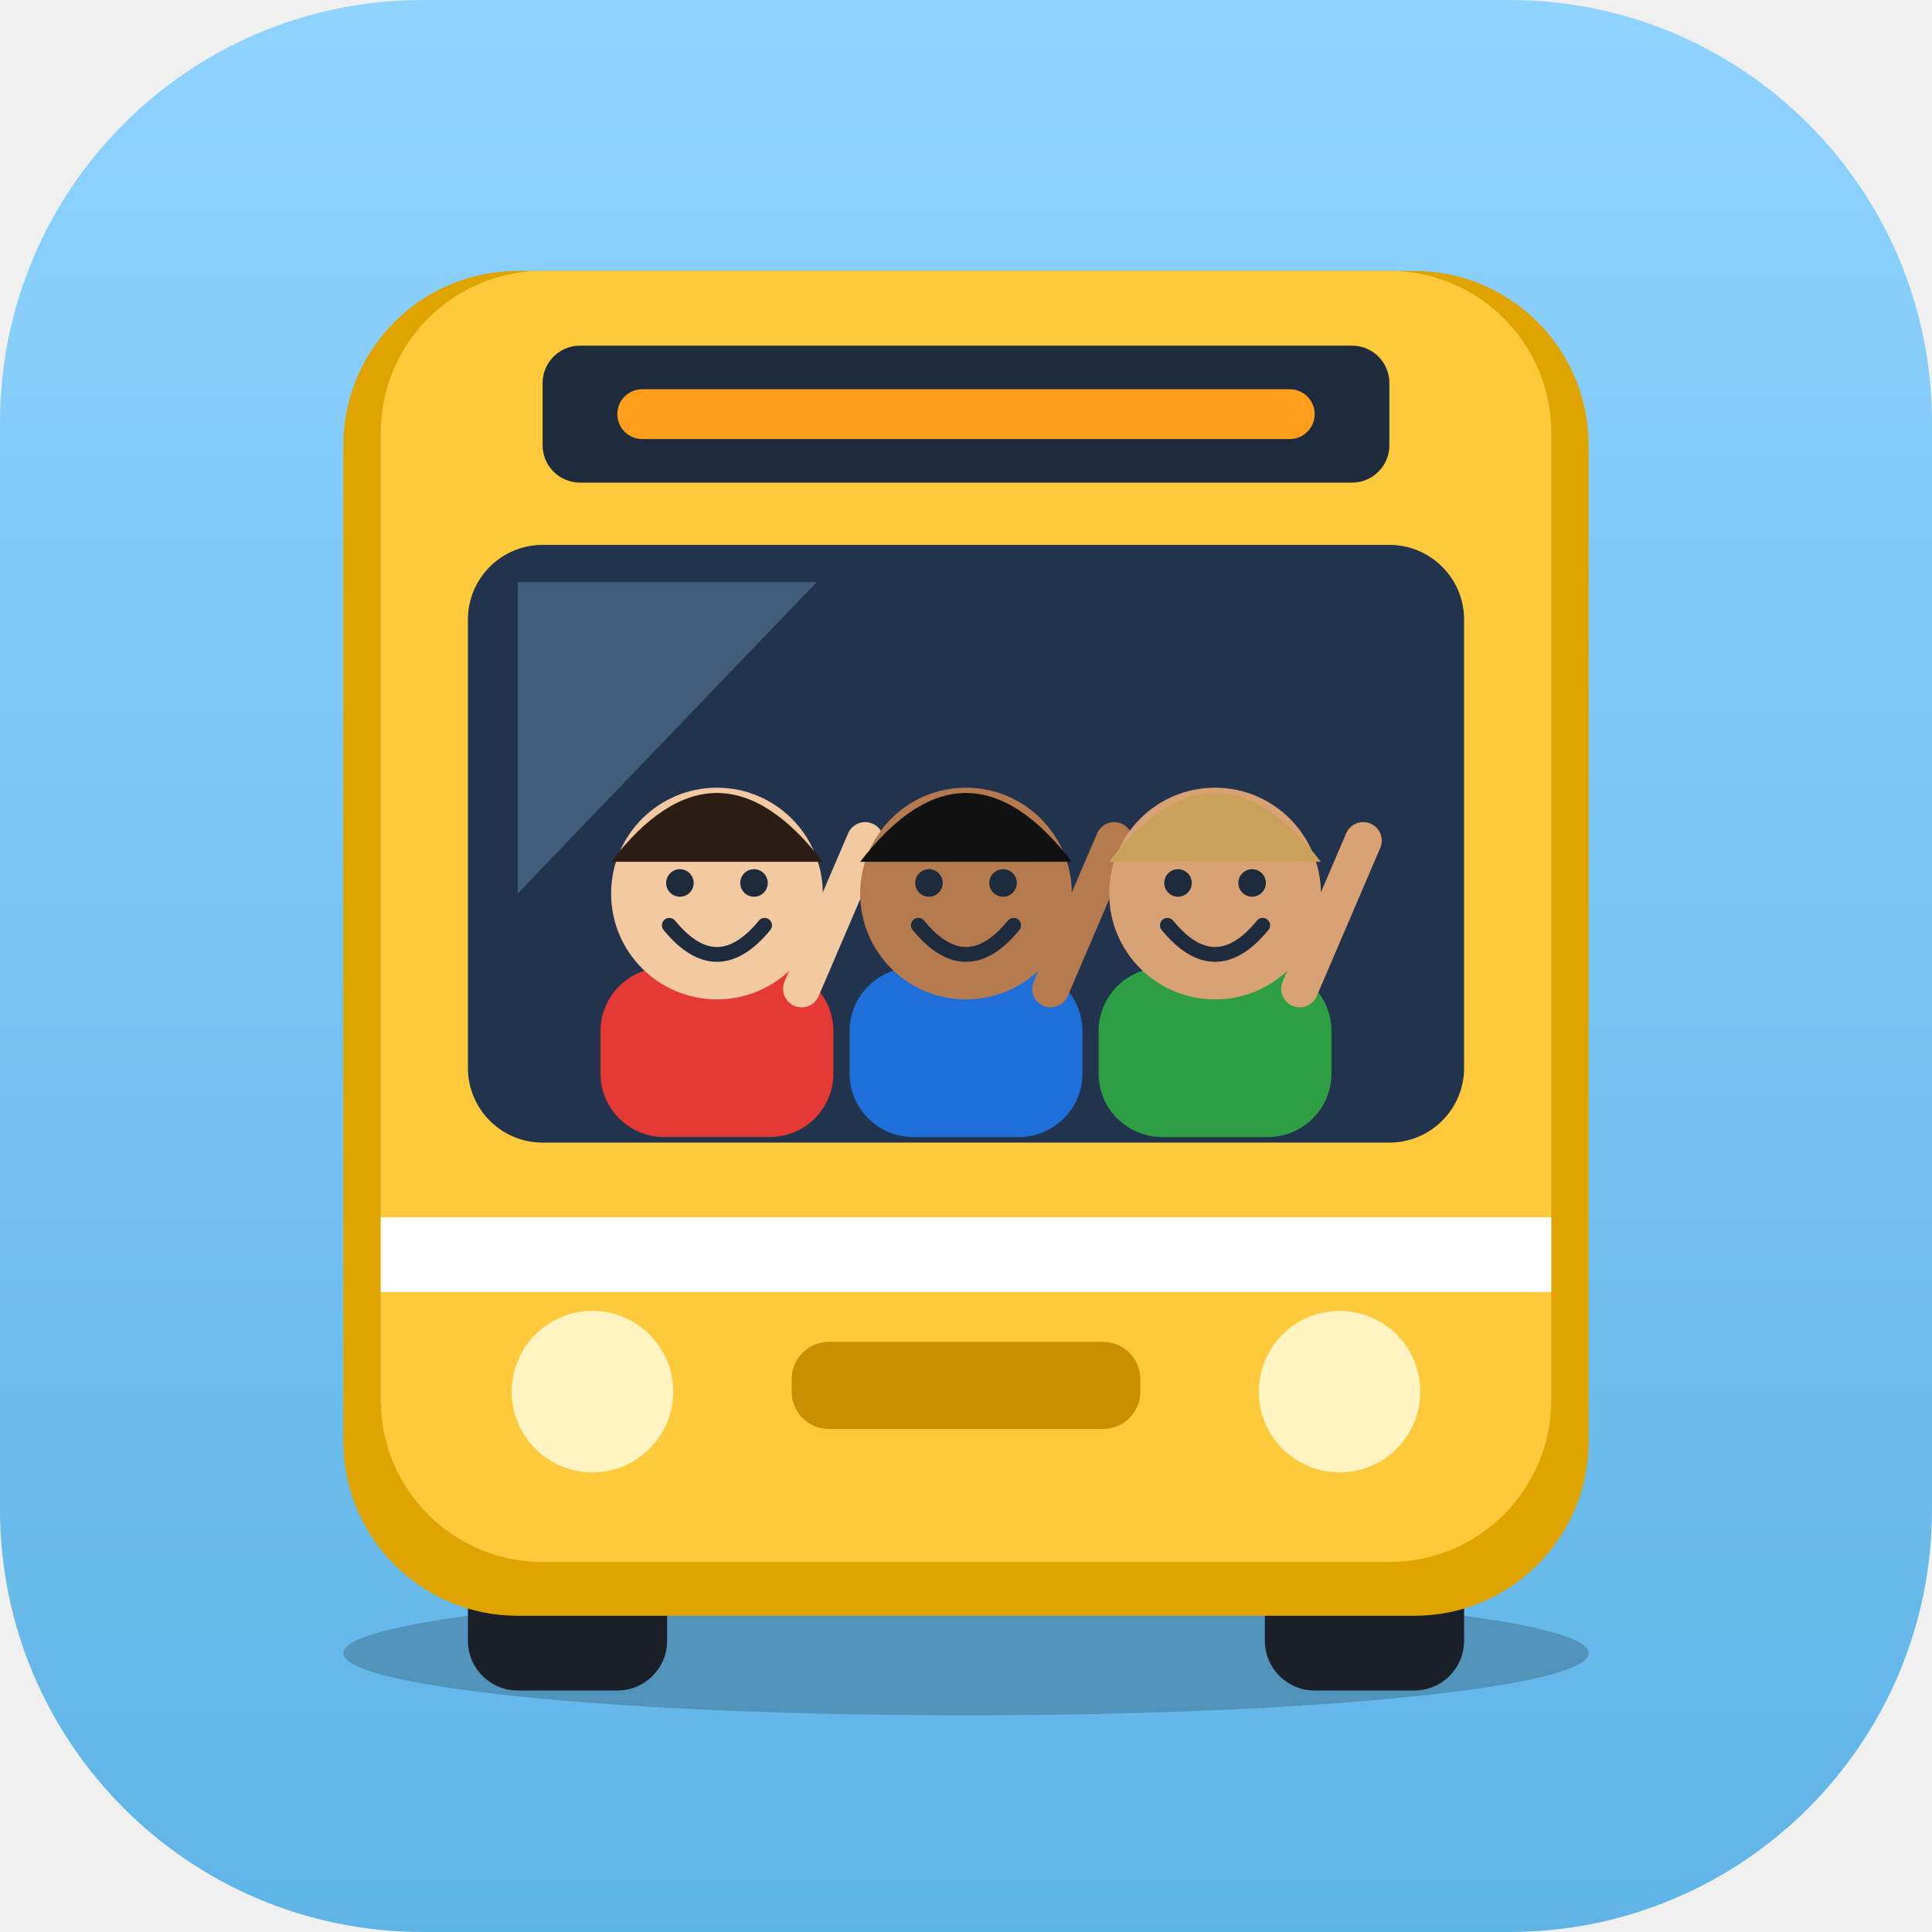
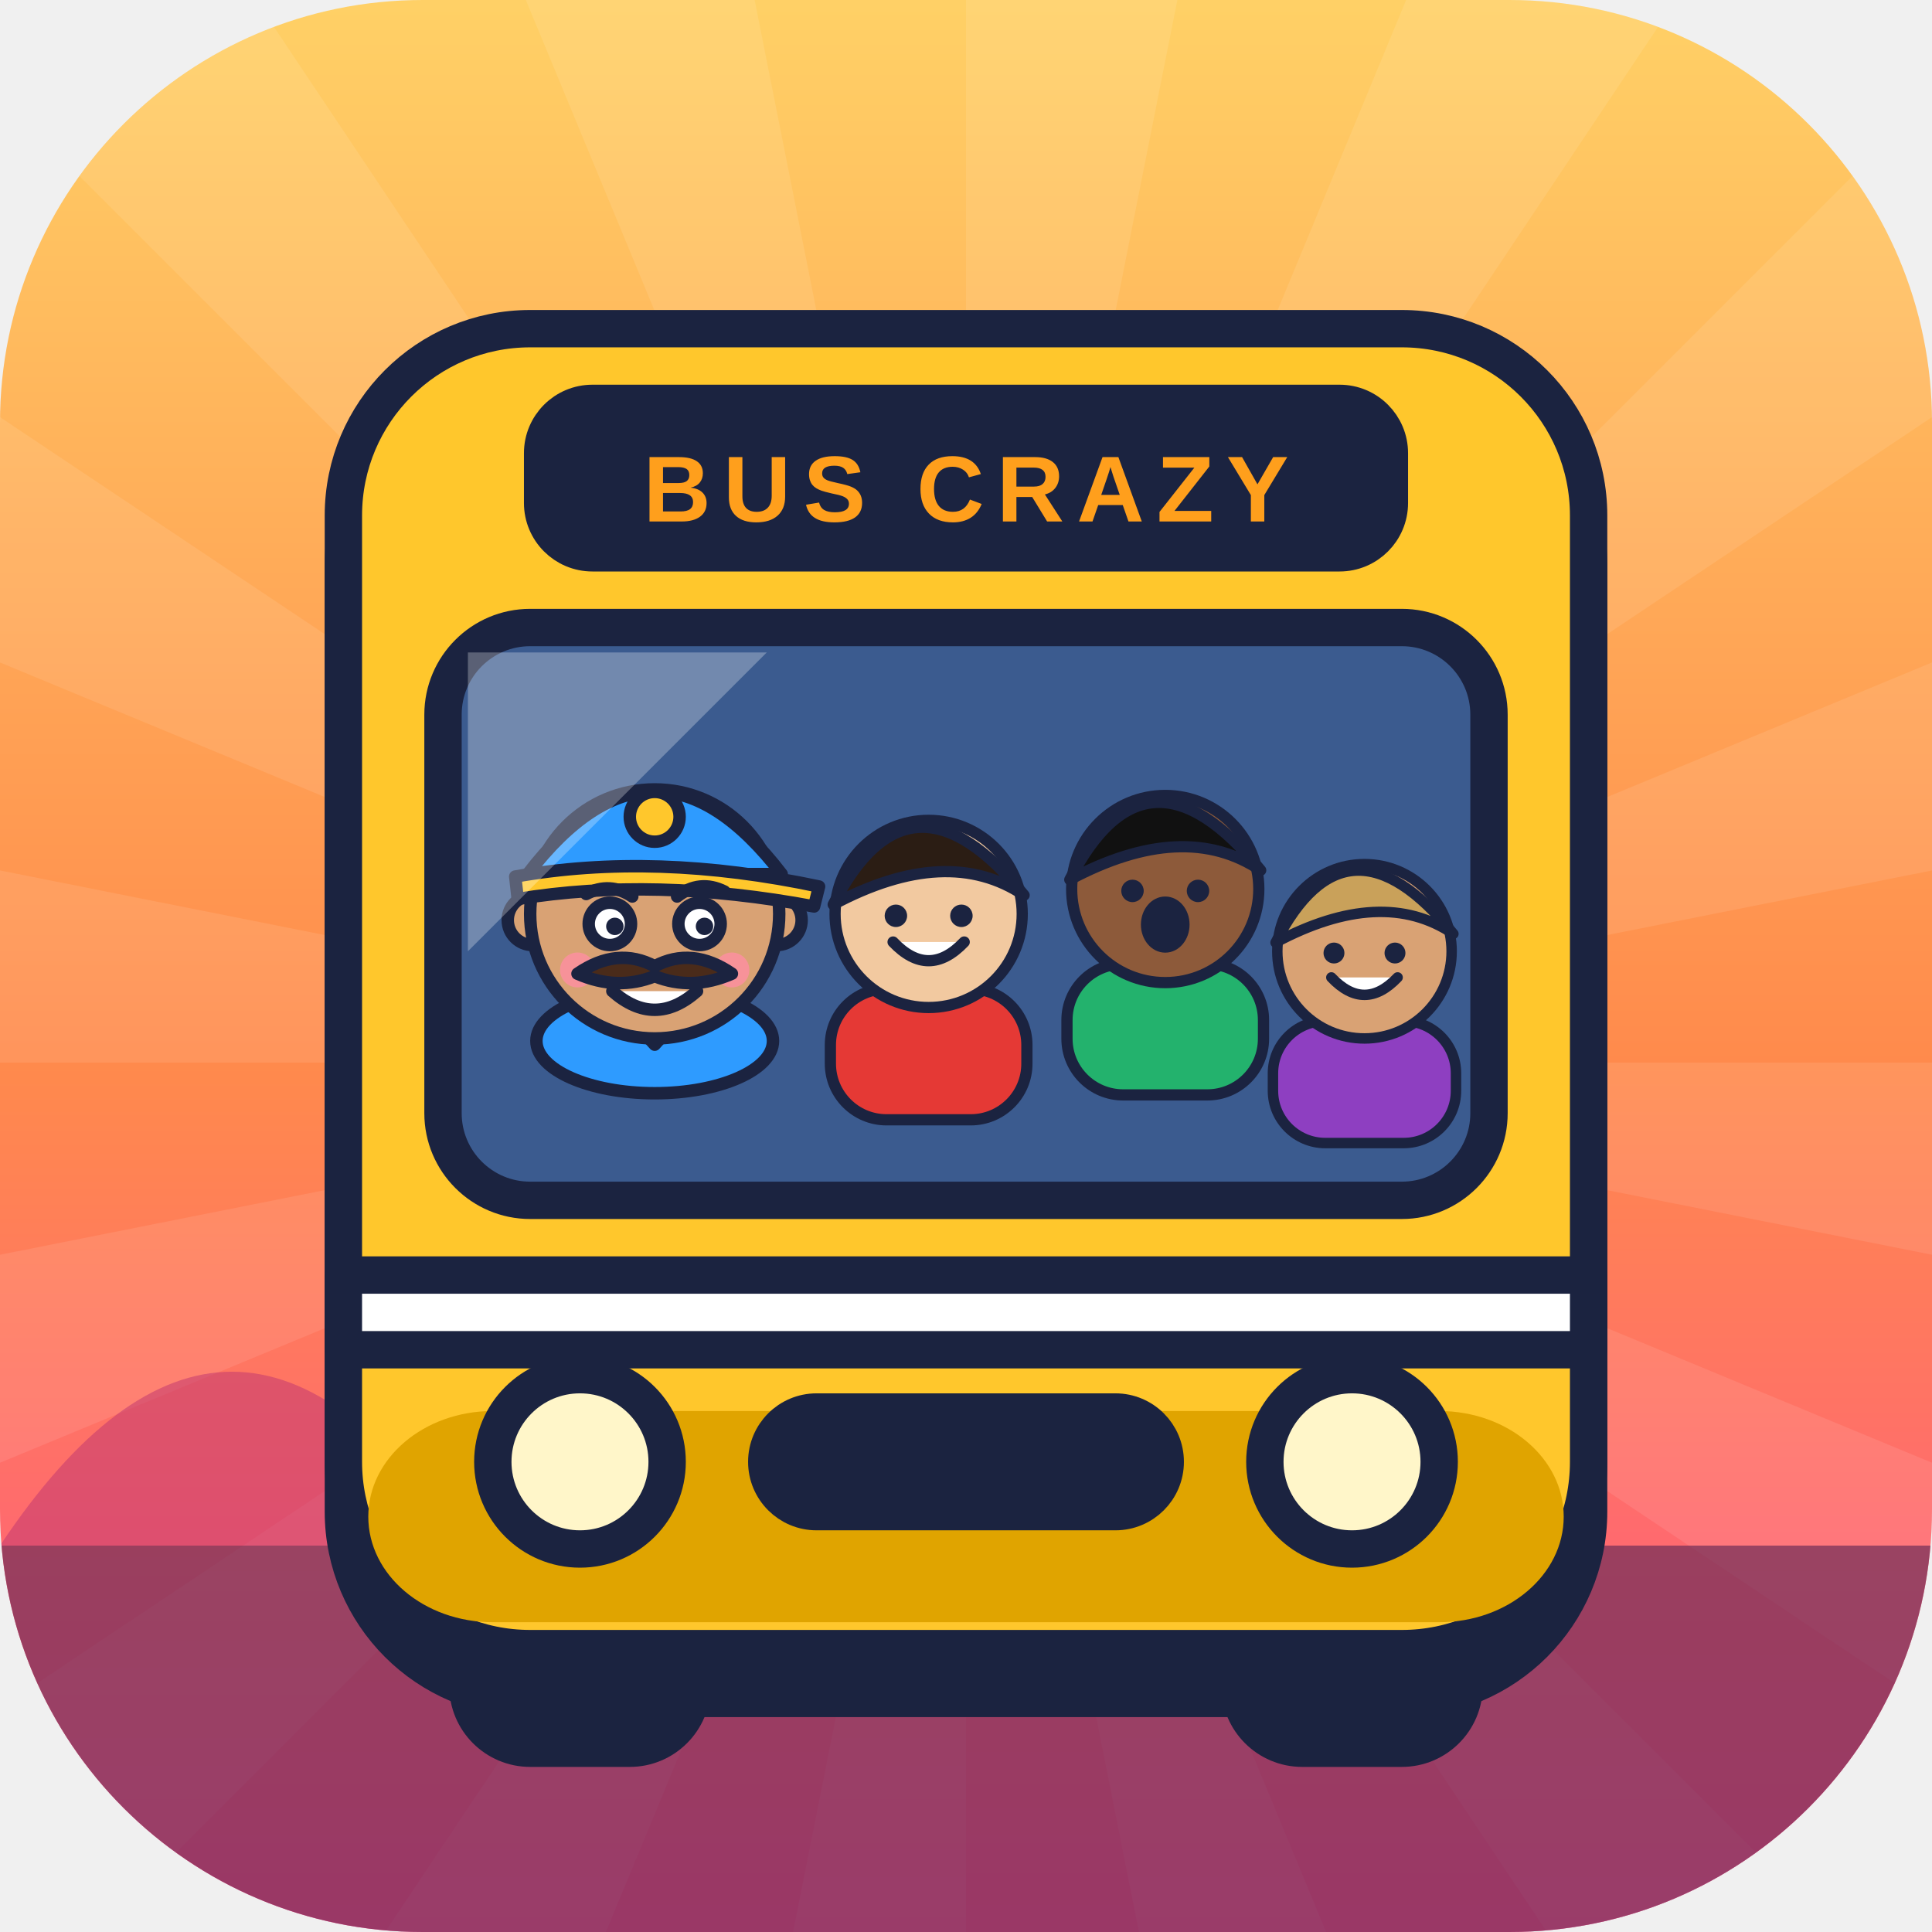
<svg xmlns="http://www.w3.org/2000/svg" width="512" height="512" viewBox="0 0 512 512">
  <defs>
-     <linearGradient id="g" x1="0" y1="0" x2="0" y2="1">
-       <stop offset="0" stop-color="#8fd3ff" />
-       <stop offset="1" stop-color="#5fb4e6" />
+     <linearGradient id="sun" x1="0" y1="0" x2="0" y2="1">
+       <stop offset="0" stop-color="#ffd166" />
+       <stop offset=".55" stop-color="#ff8a4c" />
+       <stop offset="1" stop-color="#ff4f8b" />
    </linearGradient>
+     <clipPath id="clip">
+       <rect width="512" height="512" rx="112" />
+     </clipPath>
  </defs>
-   <rect width="512" height="512" rx="112" fill="url(#g)" />
-   <g>
-     <ellipse cx="256" cy="438.1" rx="165" ry="16.5" fill="#000" opacity=".2" />
-     <rect x="124" y="401.8" width="52.8" height="46.2" rx="13.2" fill="#1b1f27" />
-     <rect x="335.2" y="401.8" width="52.8" height="46.2" rx="13.2" fill="#1b1f27" />
-     <rect x="91" y="71.8" width="330" height="356.4" rx="46.2" fill="#e0a400" />
-     <rect x="100.9" y="71.8" width="310.2" height="342.144" rx="42.9" fill="#ffc93c" />
-     <rect x="143.8" y="91.6" width="224.4" height="36.3" rx="9.9" fill="#1d2b3d" />
-     <rect x="163.6" y="103.15" width="184.8" height="13.2" rx="6.6" fill="#ff9f1c" />
-     <rect x="124" y="144.4" width="264.0" height="158.4" rx="19.8" fill="#22344d" />
-     <rect x="159.145" y="256.435" width="61.71" height="44.88" rx="16.83" fill="#e53935" />
-     <circle cx="190" cy="236.8" r="28.05" fill="#f2c9a0" />
-     <circle cx="180.183" cy="233.995" r="3.647" fill="#1d2b3d" />
-     <circle cx="199.817" cy="233.995" r="3.647" fill="#1d2b3d" />
-     <path d="M 177.377 245.215 Q 190 260.642 202.623 245.215" stroke="#1d2b3d" stroke-width="3.927" fill="none" stroke-linecap="round" />
-     <path d="M 161.95 228.385 Q 190 191.92 218.05 228.385" fill="#2b1d14" />
-     <line x1="212.44" y1="262.045" x2="229.27" y2="222.775" stroke="#f2c9a0" stroke-width="9.817" stroke-linecap="round" />
-     <rect x="225.145" y="256.435" width="61.71" height="44.88" rx="16.83" fill="#1e6fd9" />
-     <circle cx="256" cy="236.8" r="28.05" fill="#b57a4e" />
-     <circle cx="246.183" cy="233.995" r="3.647" fill="#1d2b3d" />
-     <circle cx="265.817" cy="233.995" r="3.647" fill="#1d2b3d" />
-     <path d="M 243.377 245.215 Q 256 260.642 268.623 245.215" stroke="#1d2b3d" stroke-width="3.927" fill="none" stroke-linecap="round" />
-     <path d="M 227.95 228.385 Q 256 191.92 284.05 228.385" fill="#111" />
-     <line x1="278.44" y1="262.045" x2="295.27" y2="222.775" stroke="#b57a4e" stroke-width="9.817" stroke-linecap="round" />
-     <rect x="291.145" y="256.435" width="61.71" height="44.88" rx="16.83" fill="#2e9e44" />
-     <circle cx="322" cy="236.8" r="28.05" fill="#d9a274" />
-     <circle cx="312.183" cy="233.995" r="3.647" fill="#1d2b3d" />
-     <circle cx="331.817" cy="233.995" r="3.647" fill="#1d2b3d" />
-     <path d="M 309.377 245.215 Q 322 260.642 334.623 245.215" stroke="#1d2b3d" stroke-width="3.927" fill="none" stroke-linecap="round" />
-     <path d="M 293.95 228.385 Q 322 191.92 350.05 228.385" fill="#c9a15a" />
-     <line x1="344.44" y1="262.045" x2="361.27" y2="222.775" stroke="#d9a274" stroke-width="9.817" stroke-linecap="round" />
-     <path d="M 137.2 154.3 L 216.4 154.3 L 137.2 236.8 Z" fill="#9fd8ff" opacity=".25" />
-     <rect x="100.9" y="322.6" width="310.2" height="19.8" fill="#ffffff" />
-     <circle cx="157" cy="368.8" r="21.4" fill="#fff4c2" />
-     <circle cx="355" cy="368.8" r="21.4" fill="#fff4c2" />
-     <rect x="209.8" y="355.6" width="92.4" height="23.1" rx="9.9" fill="#c98f00" />
+   <g clip-path="url(#clip)">
+     <rect width="512" height="512" fill="url(#sun)" />
+     <path d="M 256 281.6 L 768 281.6 L 758.162 381.486 Z" fill="#fff" opacity=".09" />
+     <path d="M 256 281.6 L 729.026 477.534 L 681.712 566.052 Z" fill="#fff" opacity=".09" />
+     <path d="M 256 281.6 L 618.039 643.639 L 540.452 707.312 Z" fill="#fff" opacity=".09" />
+     <path d="M 256 281.6 L 451.934 754.626 L 355.886 783.762 Z" fill="#fff" opacity=".09" />
+     <path d="M 256 281.6 L 256 793.6 L 156.114 783.762 Z" fill="#fff" opacity=".09" />
+     <path d="M 256 281.6 L 60.066 754.626 L -28.452 707.312 Z" fill="#fff" opacity=".09" />
+     <path d="M 256 281.6 L -106.039 643.639 L -169.712 566.052 Z" fill="#fff" opacity=".09" />
+     <path d="M 256 281.6 L -217.026 477.534 L -246.162 381.486 Z" fill="#fff" opacity=".09" />
+     <path d="M 256 281.6 L -256 281.6 L -246.162 181.714 Z" fill="#fff" opacity=".09" />
+     <path d="M 256 281.6 L -217.026 85.666 L -169.712 -2.852 Z" fill="#fff" opacity=".09" />
+     <path d="M 256 281.6 L -106.039 -80.439 L -28.452 -144.112 Z" fill="#fff" opacity=".09" />
+     <path d="M 256 281.6 L 60.066 -191.426 L 156.114 -220.562 Z" fill="#fff" opacity=".09" />
+     <path d="M 256 281.6 L 256 -230.4 L 355.886 -220.562 Z" fill="#fff" opacity=".09" />
+     <path d="M 256 281.6 L 451.934 -191.426 L 540.452 -144.112 Z" fill="#fff" opacity=".09" />
+     <path d="M 256 281.6 L 618.039 -80.439 L 681.712 -2.852 Z" fill="#fff" opacity=".09" />
+     <path d="M 256 281.6 L 729.026 85.666 L 758.162 181.714 Z" fill="#fff" opacity=".09" />
+     <path d="M 0 409.6 Q 61.44 317.44 122.88 409.6 Q 184.32 266.24 256 409.6 L 512 409.6 L 512 512 L 0 512 Z" fill="#c2396f" opacity=".55" />
+     <rect y="409.6" width="512" height="102.4" fill="#1b2340" opacity=".35" />
+   </g>
+   <g stroke="#1b2340" stroke-width="9.9" stroke-linejoin="round">
+     <rect x="124" y="410.5" width="59.4" height="52.8" rx="16.5" fill="#1b2340" />
+     <rect x="328.6" y="410.5" width="59.4" height="52.8" rx="16.5" fill="#1b2340" />
+     <rect x="91" y="100.3" width="330" height="349.8" rx="49.5" fill="#1b2340" />
+     <rect x="91" y="87.1" width="330" height="349.8" rx="49.5" fill="#ffc72c" />
+     <rect x="97.6" y="373.936" width="316.8" height="55.968" rx="33" fill="#e0a400" stroke="none" />
+     <rect x="143.8" y="106.9" width="224.4" height="39.6" rx="13.2" fill="#1b2340" />
+     <text x="256" y="138.2" text-anchor="middle" font-family="Arial Black, Arial, sans-serif" font-weight="900" font-size="24.8" fill="#ff9f1c" stroke="none" letter-spacing="3.3">BUS CRAZY</text>
+     <rect x="117.4" y="166.3" width="277.2" height="151.8" rx="23.1" fill="#3b5b8f" />
+     <g stroke="none">
+       <g stroke="#1b2340" stroke-width="2.976" stroke-linejoin="round" stroke-linecap="round">
+         <rect x="220.06" y="262.04" width="52.08" height="34.72" rx="14.88" fill="#e53935" />
+         <circle cx="246.1" cy="242.2" r="24.8" fill="#f2c9a0" />
+         <path d="M 220.804 239.72 Q 241.14 200.04 271.396 237.24 Q 251.06 223.6 220.804 239.72 Z" fill="#2b1d14" />
+         <circle cx="237.42" cy="242.696" r="2.976" fill="#1b2340" stroke="none" />
+         <circle cx="254.78" cy="242.696" r="2.976" fill="#1b2340" stroke="none" />
+         <path d="M 236.676 249.64 Q 246.1 259.56 255.524 249.64" fill="#fff" />
+       </g>
+     </g>
+     <g stroke="#1b2340" stroke-width="2.976" stroke-linejoin="round" stroke-linecap="round">
+       <rect x="282.76" y="255.44" width="52.08" height="34.72" rx="14.88" fill="#23b26d" />
+       <circle cx="308.8" cy="235.6" r="24.8" fill="#8d5a3a" />
+       <path d="M 283.504 233.12 Q 303.84 193.44 334.096 230.64 Q 313.76 217 283.504 233.12 Z" fill="#111" />
+       <circle cx="300.12" cy="236.096" r="2.976" fill="#1b2340" stroke="none" />
+       <circle cx="317.48" cy="236.096" r="2.976" fill="#1b2340" stroke="none" />
+       <ellipse cx="308.8" cy="245.024" rx="4.96" ry="5.952" fill="#1b2340" />
+     </g>
+     <g stroke="#1b2340" stroke-width="2.772" stroke-linejoin="round" stroke-linecap="round">
+       <rect x="337.345" y="270.58" width="48.51" height="32.34" rx="13.86" fill="#8e3fc1" />
+       <circle cx="361.6" cy="252.1" r="23.1" fill="#d9a274" />
+       <path d="M 338.038 249.79 Q 356.98 212.83 385.162 247.48 Q 366.22 234.775 338.038 249.79 Z" fill="#c9a15a" />
+       <circle cx="353.515" cy="252.562" r="2.772" fill="#1b2340" stroke="none" />
+       <circle cx="369.685" cy="252.562" r="2.772" fill="#1b2340" stroke="none" />
+       <path d="M 352.822 259.03 Q 361.6 268.27 370.378 259.03" fill="#fff" />
+     </g>
+     <g stroke="#1b2340" stroke-width="3.3" stroke-linejoin="round" stroke-linecap="round">
+       <ellipse cx="173.5" cy="275.86" rx="31.35" ry="13.86" fill="#2e9bff" />
+       <path d="M 163.6 265.96 L 173.5 276.85 L 183.4 265.96" fill="#fff" />
+       <circle cx="141.16" cy="243.85" r="6.6" fill="#d9a274" />
+       <circle cx="205.84" cy="243.85" r="6.6" fill="#d9a274" />
+       <circle cx="173.5" cy="242.2" r="33" fill="#d9a274" />
+       <path d="M 139.84 231.64 Q 173.5 187.75 207.16 231.64 Z" fill="#2e9bff" />
+       <path d="M 136.54 232.3 Q 173.5 225.7 217.06 234.94 L 215.74 240.22 Q 173.5 232.3 137.2 238.24 Z" fill="#ffc72c" />
+       <circle cx="173.5" cy="216.46" r="6.6" fill="#ffc72c" />
+       <circle cx="161.62" cy="244.84" r="5.61" fill="#fff" />
+       <circle cx="185.38" cy="244.84" r="5.61" fill="#fff" />
+       <circle cx="162.94" cy="245.5" r="2.31" fill="#1b2340" stroke="none" />
+       <circle cx="186.7" cy="245.5" r="2.31" fill="#1b2340" stroke="none" />
+       <path d="M 155.35 236.92 Q 161.62 233.62 167.56 237.58" fill="none" />
+       <path d="M 179.44 237.58 Q 185.38 232.96 191.98 236.26" fill="none" />
+       <circle cx="153.04" cy="257.05" r="4.62" fill="#ff8fa3" stroke="none" opacity=".8" />
+       <circle cx="193.96" cy="257.05" r="4.62" fill="#ff8fa3" stroke="none" opacity=".8" />
+       <path d="M 162.28 262.66 Q 173.5 272.56 184.72 262.66" fill="#fff" />
+       <path d="M 153.04 258.04 Q 163.6 250.78 173.5 256.06 Q 183.4 250.78 193.96 258.04 Q 183.4 262.66 173.5 258.7 Q 163.6 262.66 153.04 258.04 Z" fill="#4a2b1a" />
+     </g>
+     <path d="M 124 172.9 L 203.2 172.9 L 124 252.1 Z" fill="#fff" opacity=".28" stroke="none" />
+     <rect x="91" y="337.9" width="330" height="19.8" fill="#fff" />
+     <circle cx="153.7" cy="387.4" r="23.1" fill="#fff6c9" />
+     <circle cx="358.3" cy="387.4" r="23.1" fill="#fff6c9" />
+     <rect x="203.2" y="374.2" width="105.6" height="26.4" rx="13.2" fill="#1b2340" />
  </g>
</svg>
